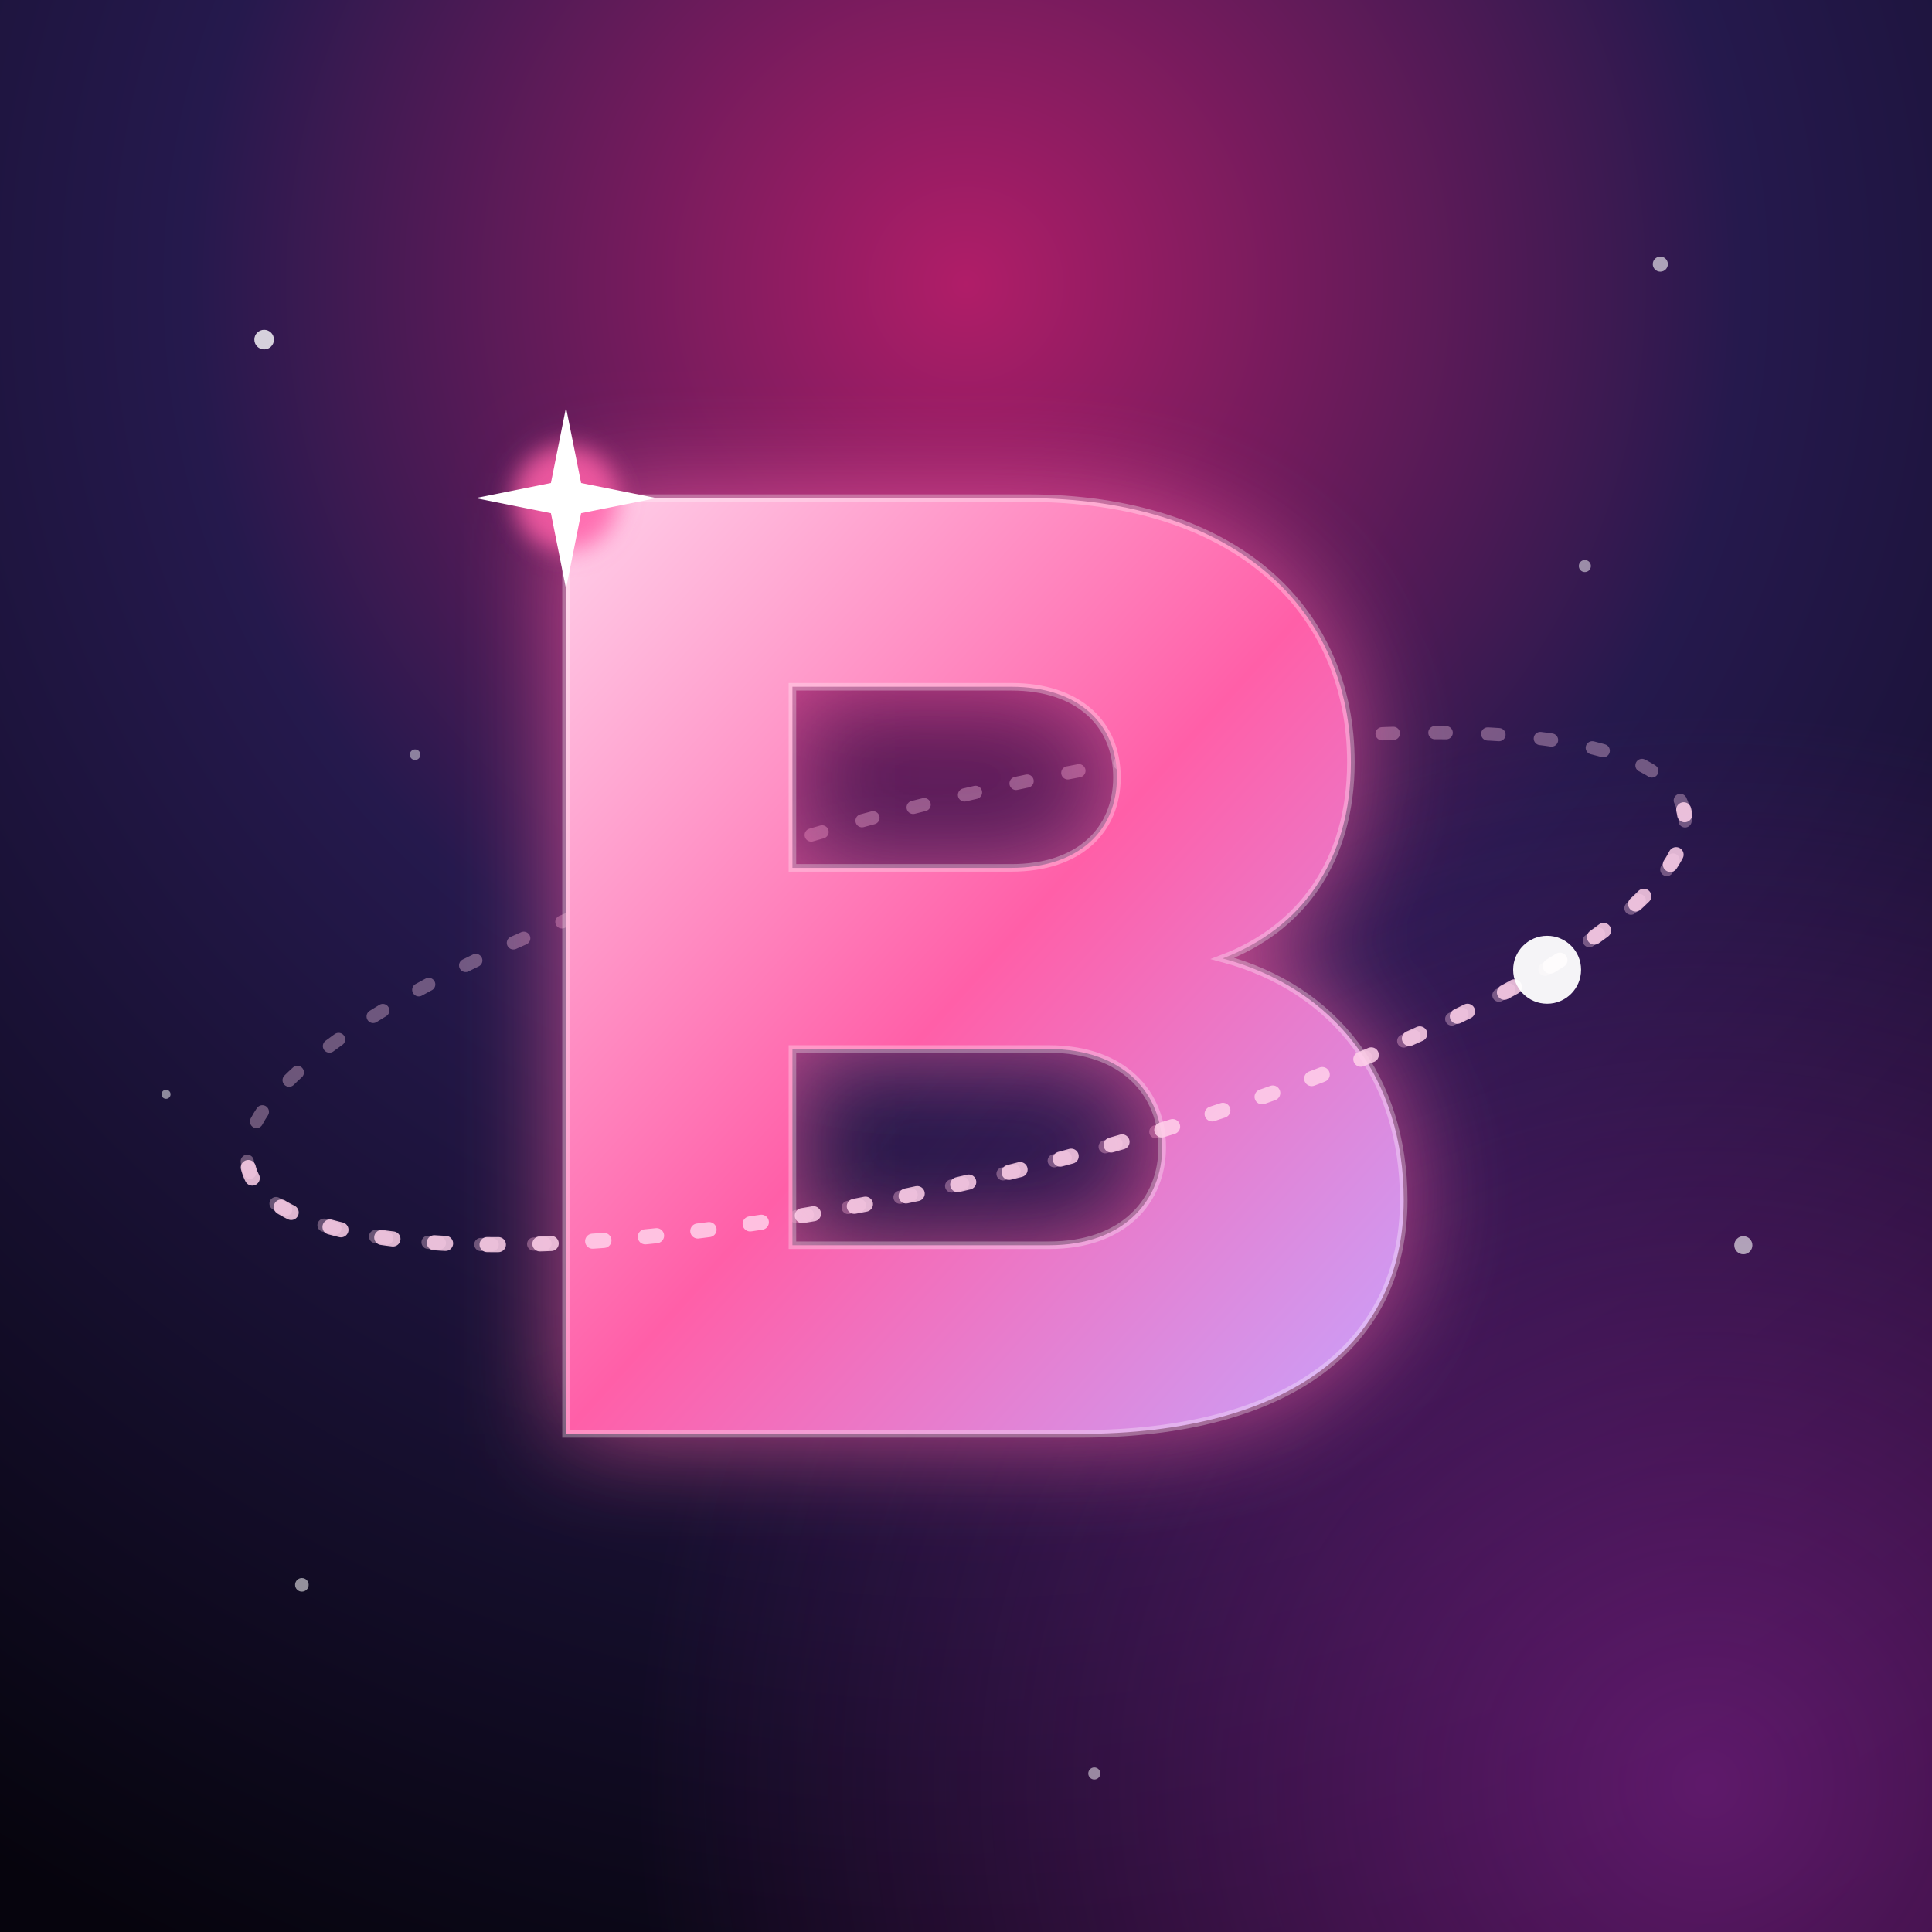
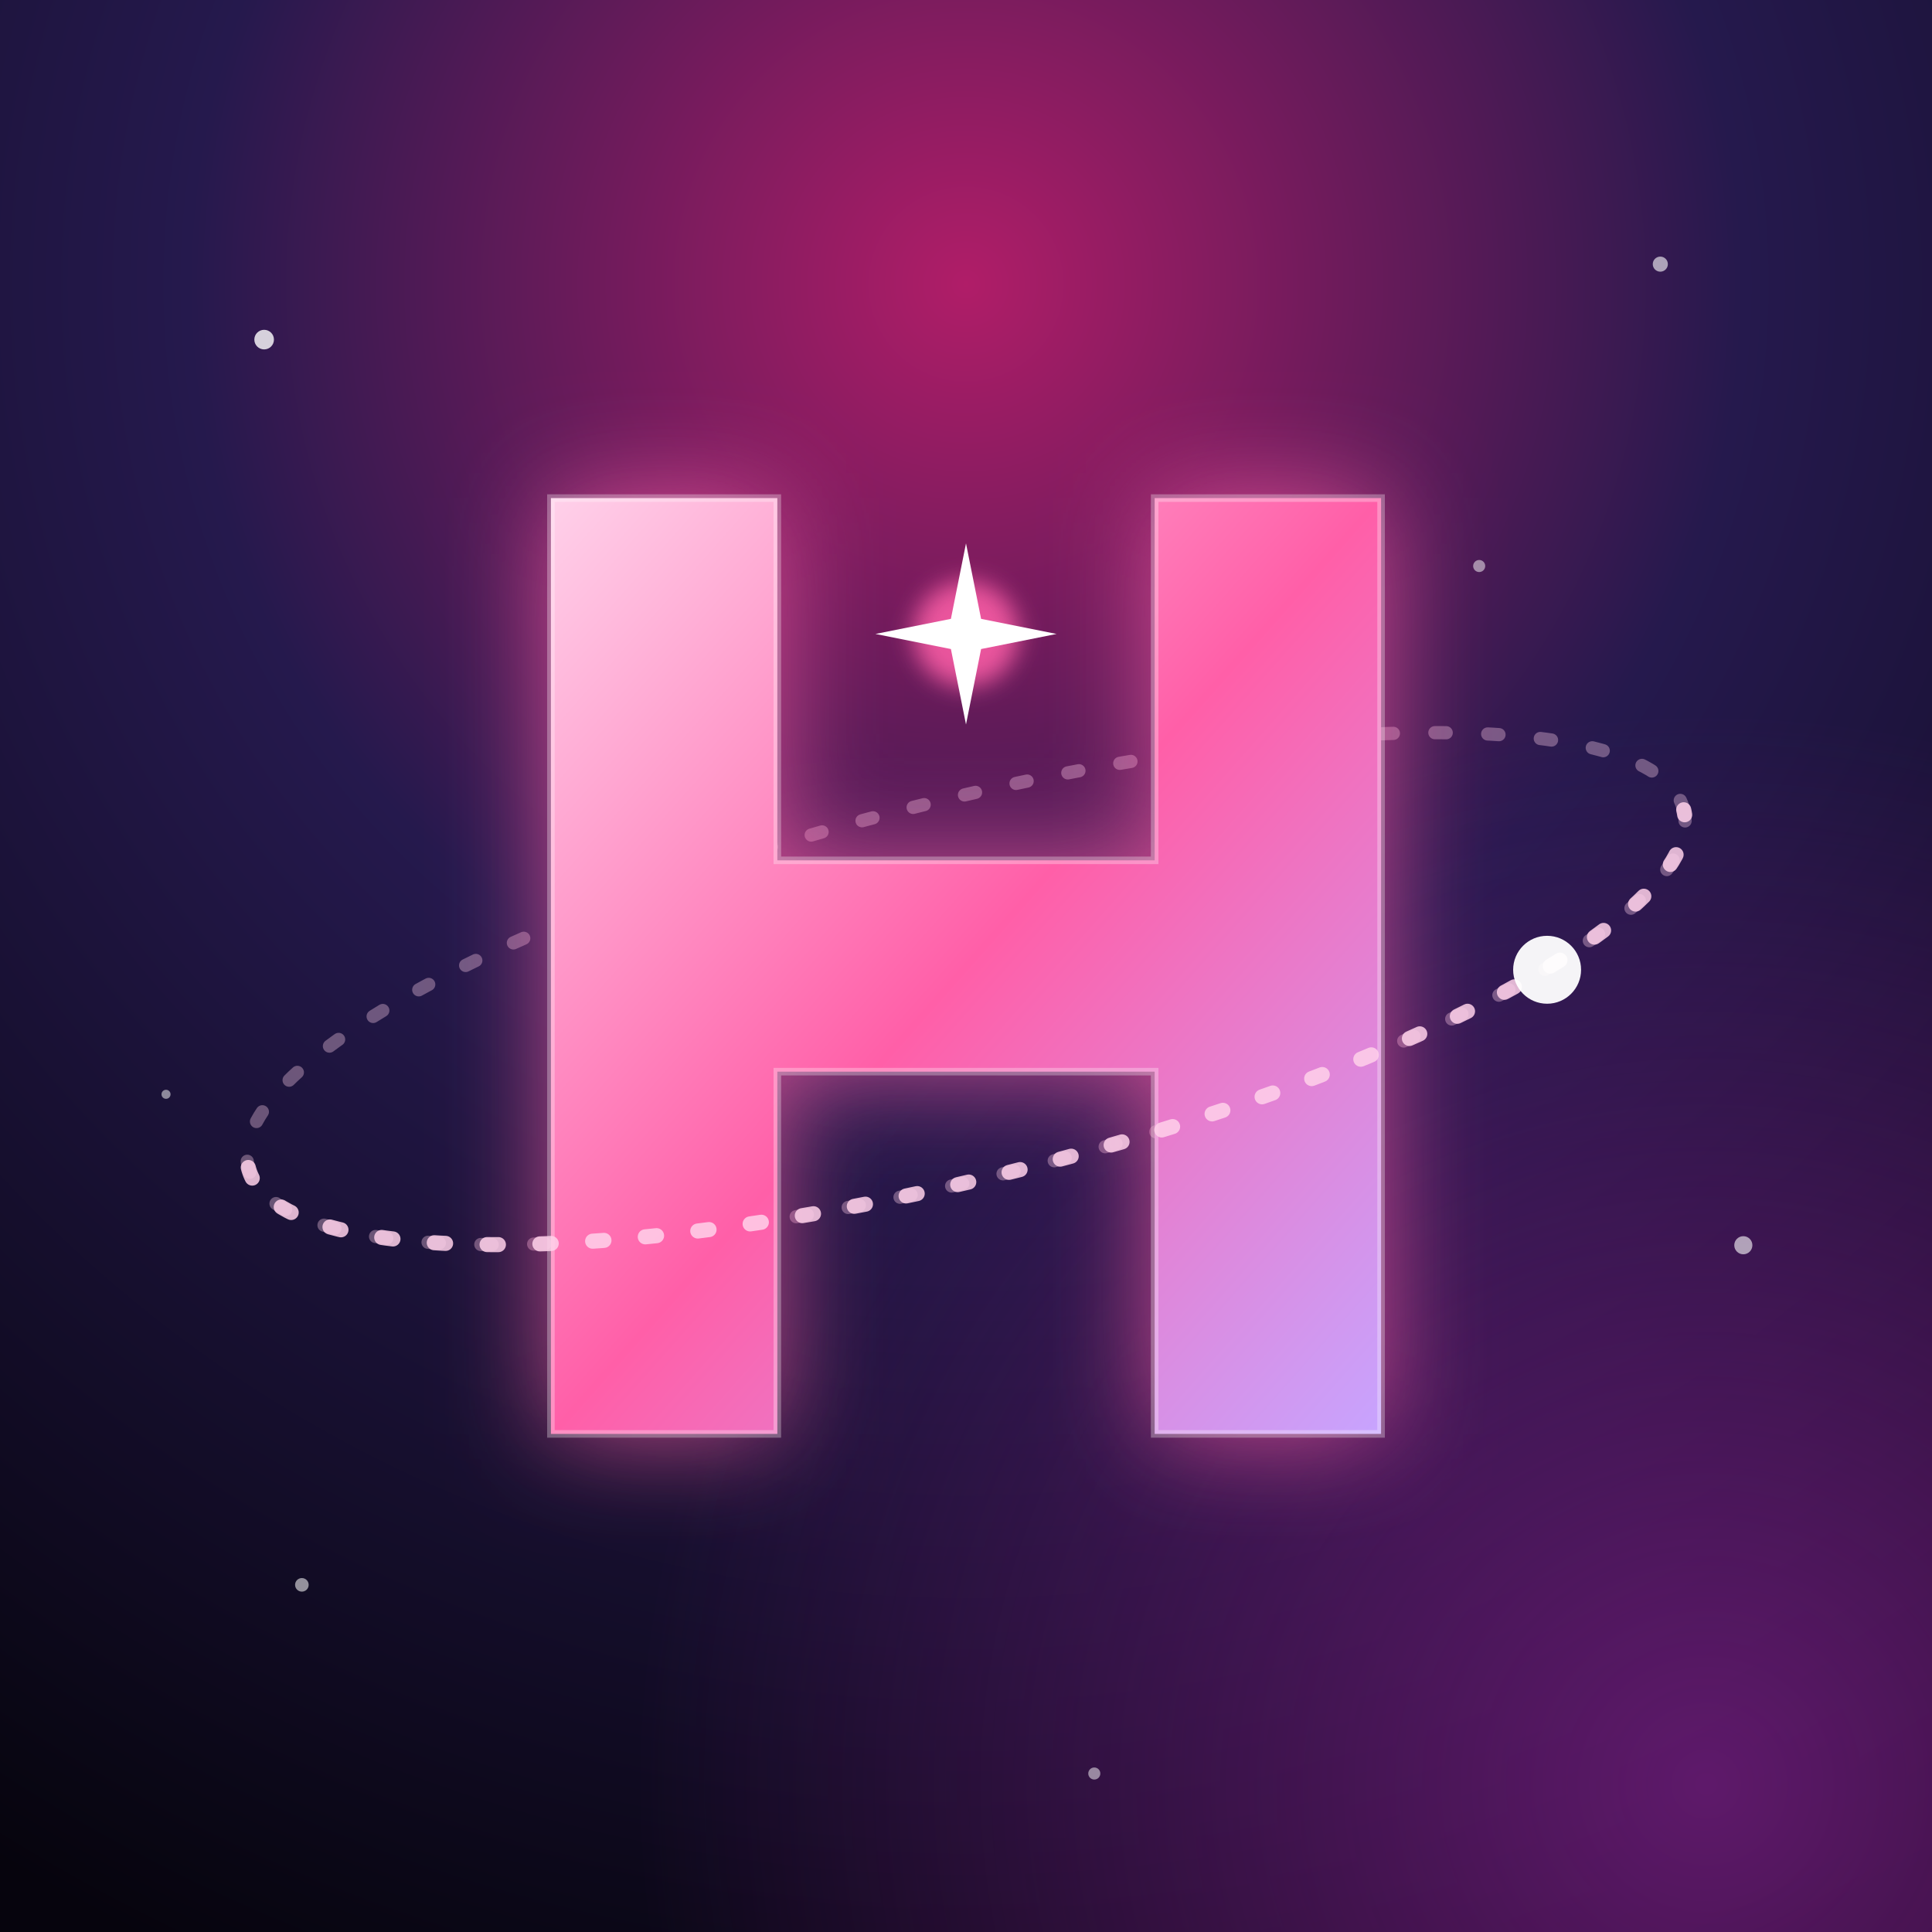
<svg xmlns="http://www.w3.org/2000/svg" viewBox="0 0 512 512">
  <defs>
    <radialGradient id="sky" cx="50%" cy="15%" r="95%">
      <stop offset="0" stop-color="#B01D68" />
      <stop offset=".42" stop-color="#25194D" />
      <stop offset="1" stop-color="#06040D" />
    </radialGradient>
    <radialGradient id="neb" cx="88%" cy="92%" r="55%">
      <stop offset="0" stop-color="#7A1F86" stop-opacity=".75" />
      <stop offset="1" stop-color="#7A1F86" stop-opacity="0" />
    </radialGradient>
    <linearGradient id="letter" x1="0" y1="0" x2="1" y2="1">
      <stop offset="0" stop-color="#FFD1EA" />
      <stop offset=".5" stop-color="#FF5FA8" />
      <stop offset="1" stop-color="#C7A4FF" />
    </linearGradient>
    <filter id="glow" x="-40%" y="-40%" width="180%" height="180%">
      <feGaussianBlur stdDeviation="14" />
    </filter>
    <filter id="twinkle" x="-100%" y="-100%" width="300%" height="300%">
      <feGaussianBlur stdDeviation="3" />
    </filter>
  </defs>
  <rect width="512" height="512" fill="url(#sky)" />
  <rect width="512" height="512" fill="url(#neb)" />
  <g fill="#fff">
    <circle cx="70" cy="90" r="2.6" opacity=".8" />
    <circle cx="440" cy="70" r="2" opacity=".6" />
    <circle cx="462" cy="330" r="2.4" opacity=".6" />
    <circle cx="80" cy="420" r="1.8" opacity=".55" />
    <circle cx="290" cy="470" r="1.6" opacity=".5" />
-     <circle cx="110" cy="200" r="1.4" opacity=".45" />
-     <circle cx="420" cy="150" r="1.6" opacity=".5" />
+     <circle cx="150" cy="200" r="1.4" opacity=".45" />
+     <circle cx="392" cy="150" r="1.6" opacity=".5" />
    <circle cx="44" cy="290" r="1.2" opacity=".5" />
  </g>
  <ellipse cx="256" cy="262" rx="196" ry="50" fill="none" stroke="#FFD1EA" stroke-opacity=".35" stroke-width="3.5" stroke-dasharray="3 11" stroke-linecap="round" transform="rotate(-14 256 262)" />
-   <path d="M150 132h122c56 0 86 30 86 70 0 26-13 44-34 52 30 8 48 32 48 64 0 38-30 62-86 62H150zm60 50v48h58c18 0 28-10 28-24s-10-24-28-24zm0 96v52h68c20 0 30-12 30-26s-10-26-30-26z" fill-rule="evenodd" fill="#FF5FA8" opacity=".75" filter="url(#glow)" />
-   <path d="M150 132h122c56 0 86 30 86 70 0 26-13 44-34 52 30 8 48 32 48 64 0 38-30 62-86 62H150zm60 50v48h58c18 0 28-10 28-24s-10-24-28-24zm0 96v52h68c20 0 30-12 30-26s-10-26-30-26z" fill-rule="evenodd" fill="url(#letter)" />
-   <path d="M150 132h122c56 0 86 30 86 70 0 26-13 44-34 52 30 8 48 32 48 64 0 38-30 62-86 62H150zm60 50v48h58c18 0 28-10 28-24s-10-24-28-24zm0 96v52h68c20 0 30-12 30-26s-10-26-30-26z" fill-rule="evenodd" fill="none" stroke="#fff" stroke-opacity=".3" stroke-width="2" />
+   <path d="M146 380V132h60v96h100v-96h60v248h-60V284H206v96z" fill="#FF5FA8" opacity=".75" filter="url(#glow)" />
+   <path d="M146 380V132h60v96h100v-96h60v248h-60V284H206v96z" fill="url(#letter)" />
+   <path d="M146 380V132h60v96h100v-96h60v248h-60V284H206v96z" fill="none" stroke="#fff" stroke-opacity=".3" stroke-width="2" />
  <path d="M65.8 309.4A196 50-14 0 0 446.2 214.6" fill="none" stroke="#FFD1EA" stroke-opacity=".85" stroke-width="4" stroke-dasharray="3 11" stroke-linecap="round" />
-   <g transform="translate(150 132)">
+   <g transform="translate(256 168)">
    <circle r="14" fill="#FF5FA8" opacity=".85" filter="url(#twinkle)" />
    <path d="M0-24 4-4 24 0 4 4 0 24-4 4-24 0-4-4z" fill="#fff" />
  </g>
  <circle cx="410" cy="257" r="9" fill="#fff" opacity=".95" />
</svg>
